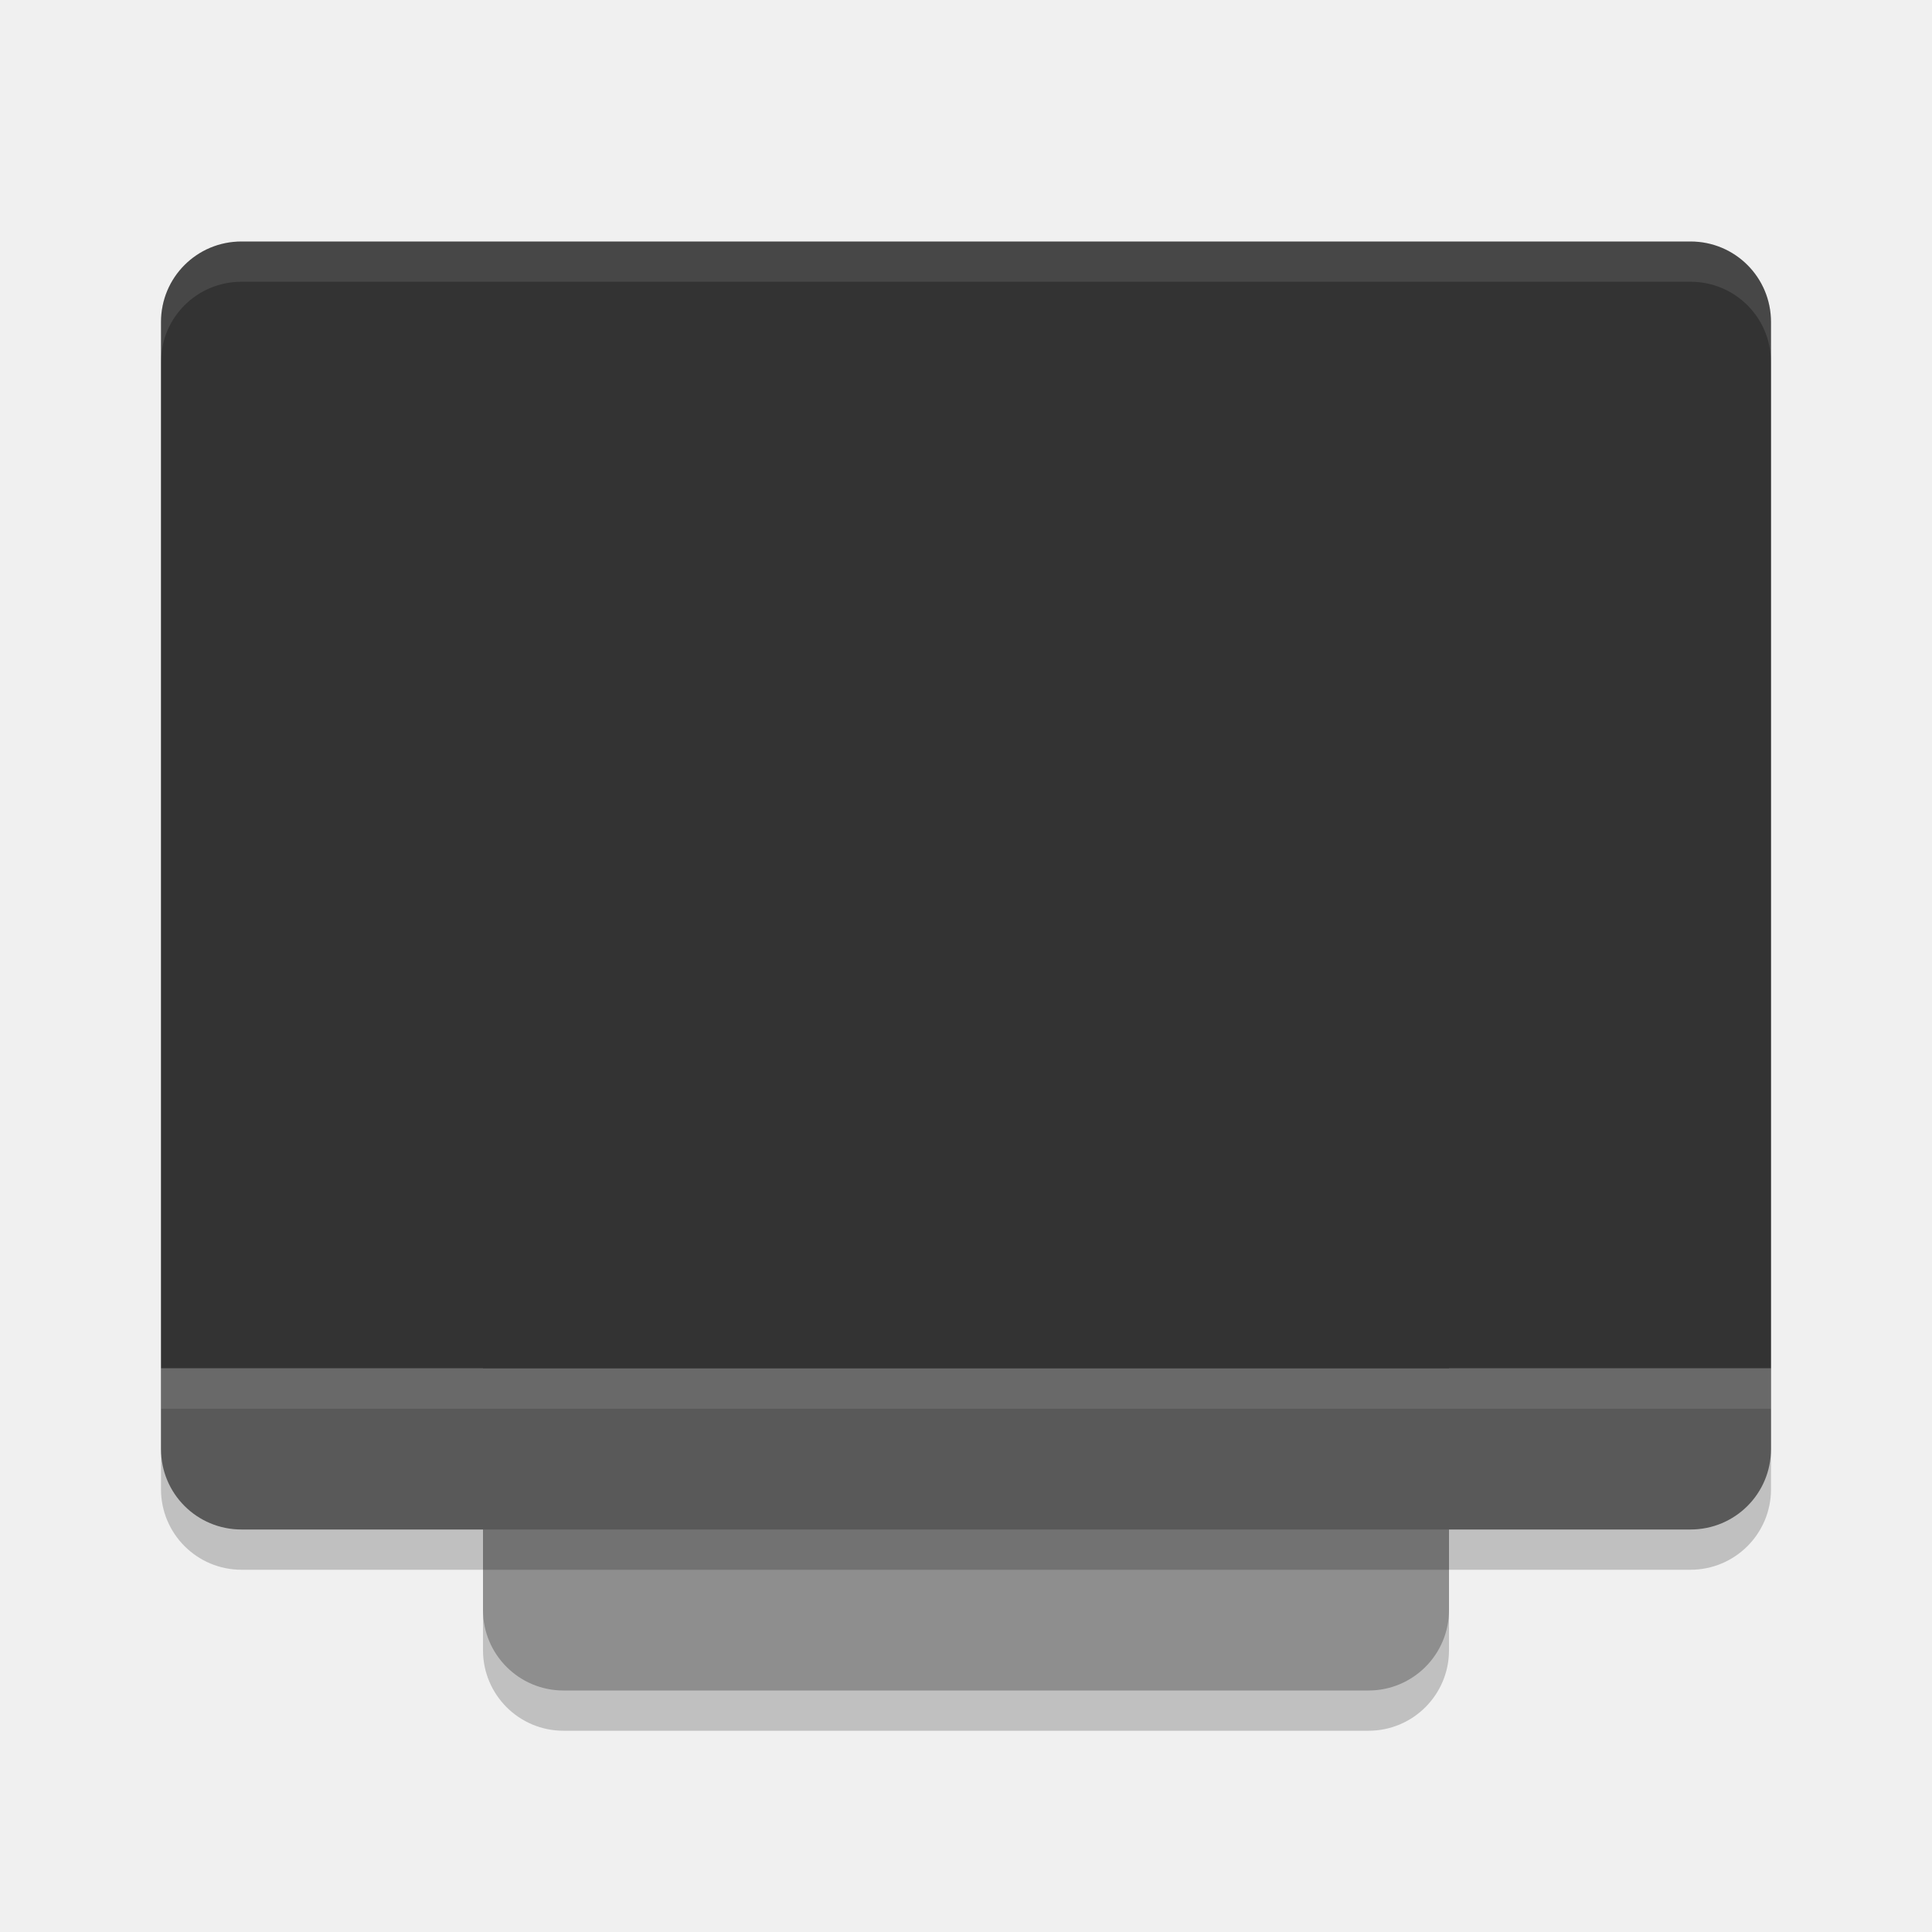
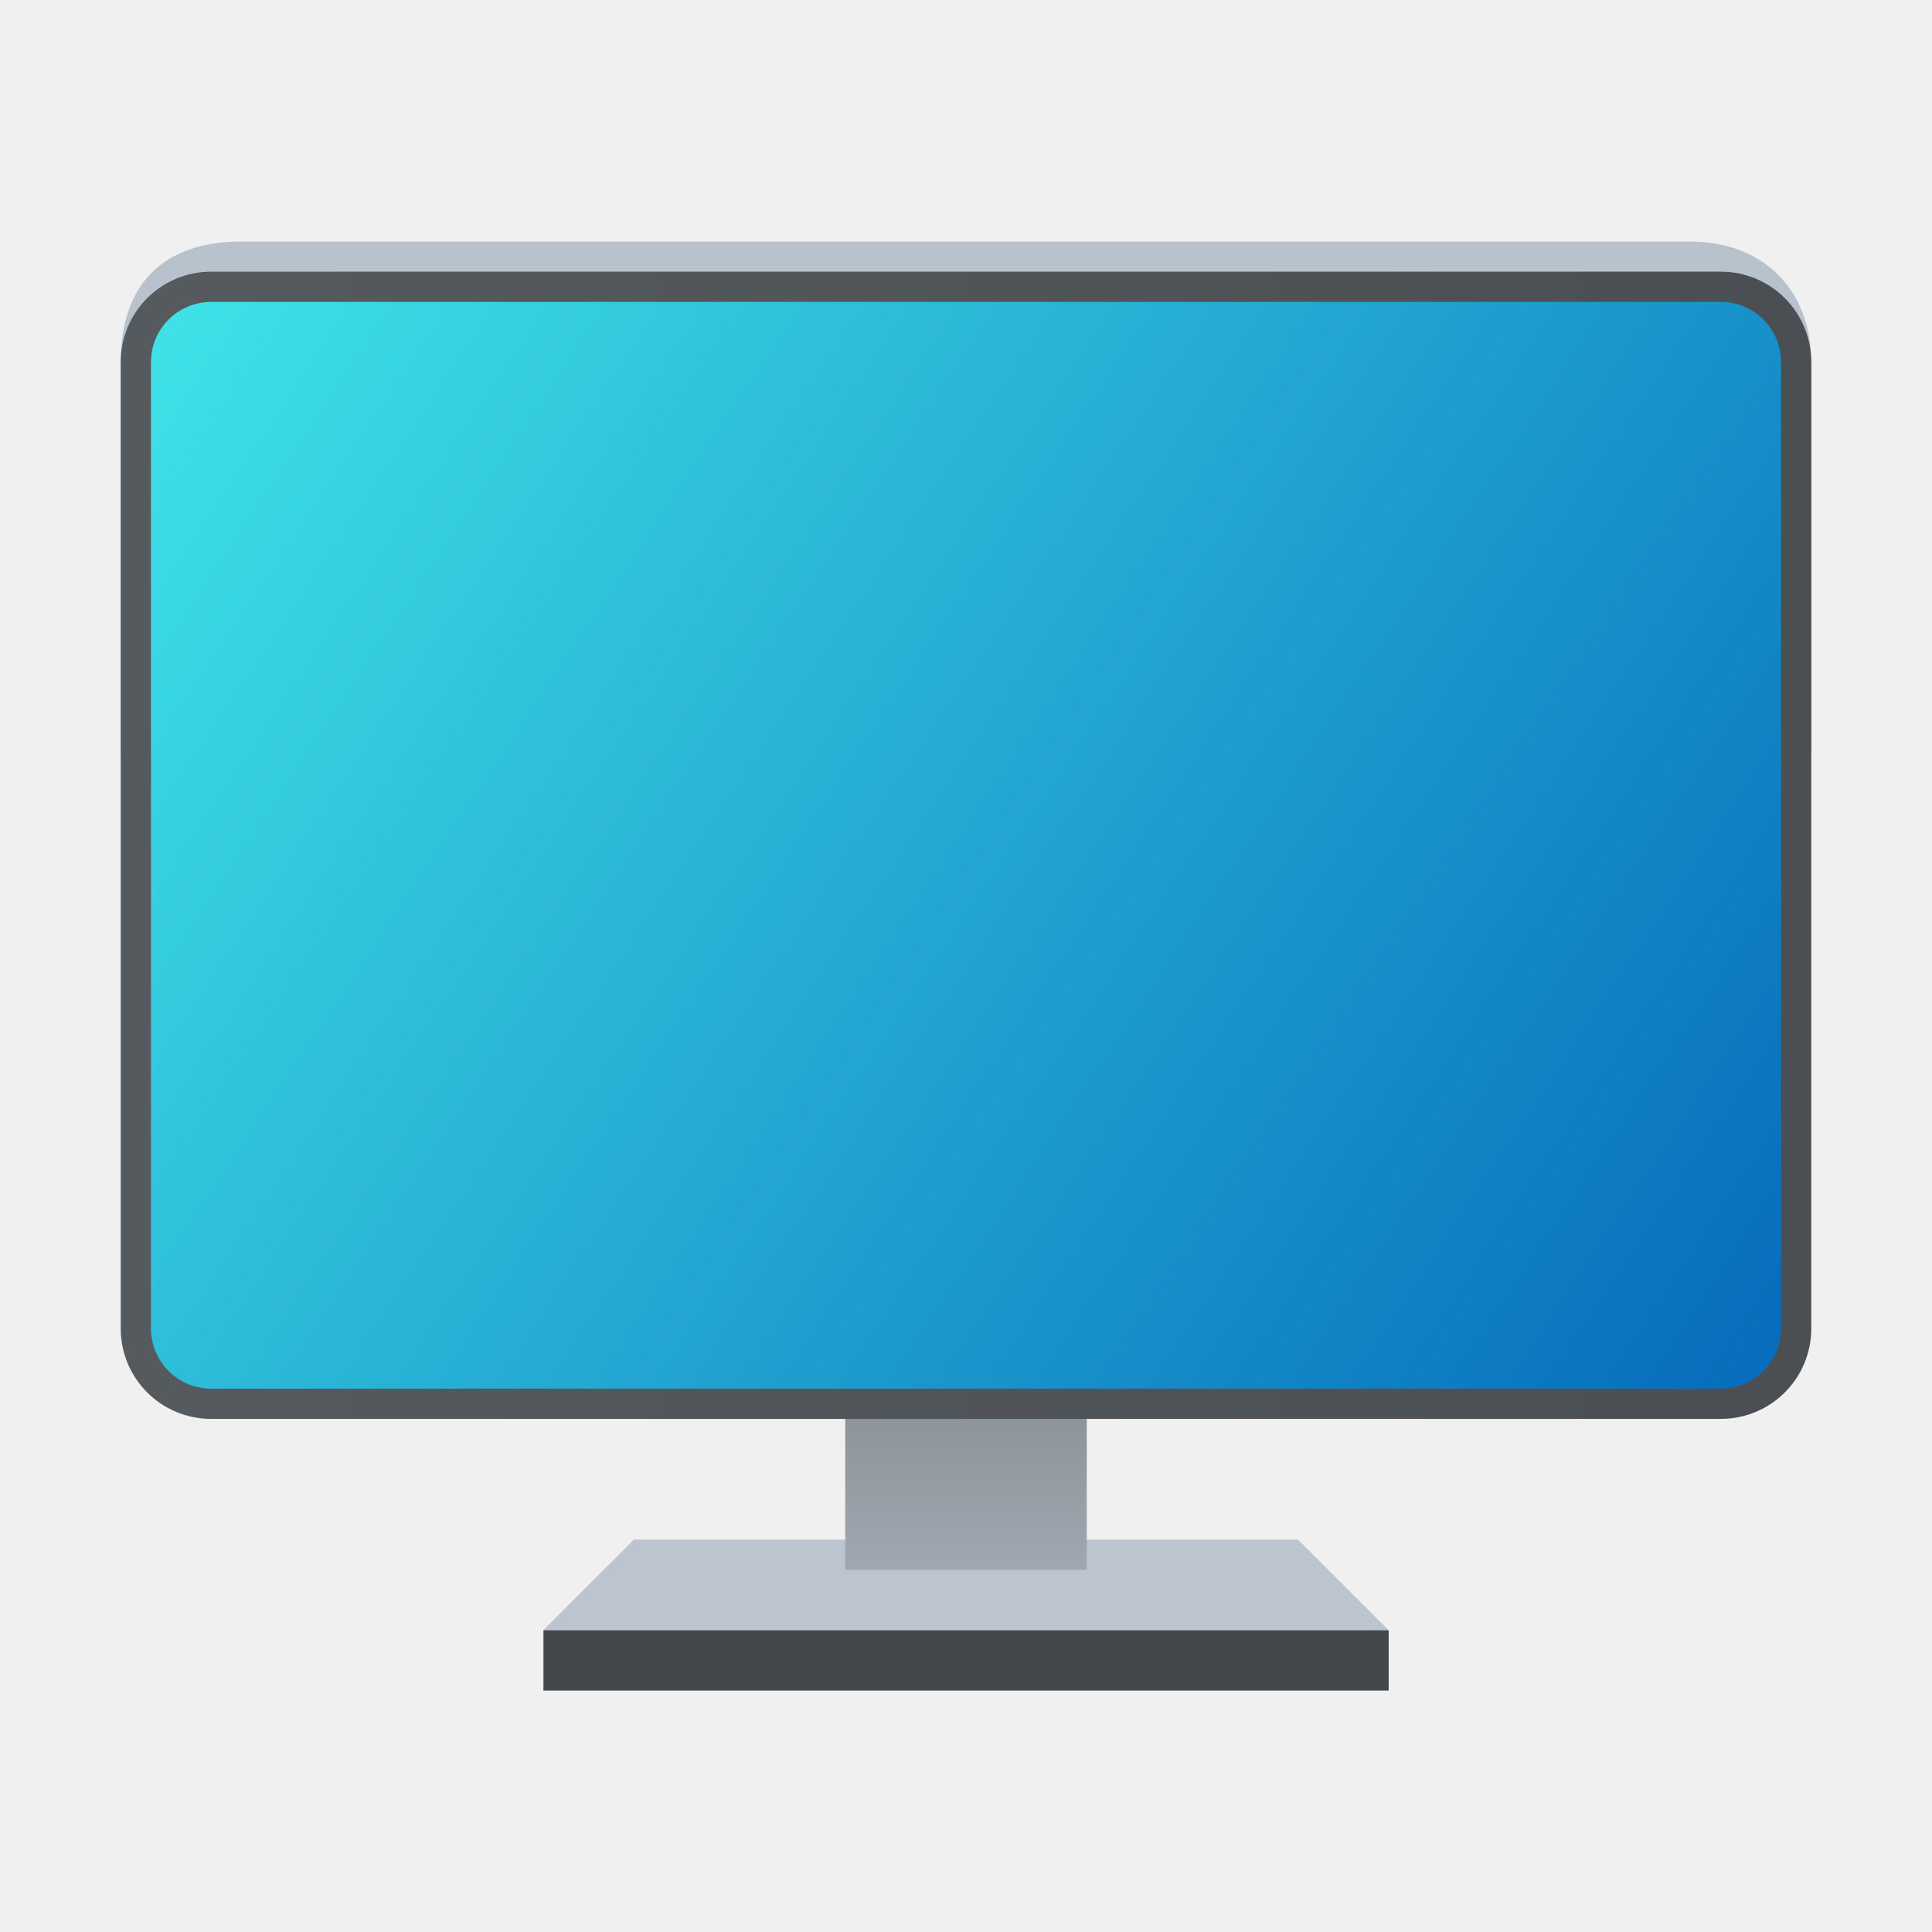
- <svg xmlns="http://www.w3.org/2000/svg" width="48" height="48" version="1.1">
-   <rect style="opacity:0.2" width="24" height="32" x="12" y="11" rx="2" ry="2" />
-   <rect style="fill:#8e8e8e" width="24" height="32" x="12" y="10" rx="2" ry="2" />
-   <rect style="opacity:0.2" width="40" height="32" x="4" y="7" rx="2" ry="2" />
-   <path style="fill:#595959" d="M 4 34 L 4 36 C 4 37.108 4.892 38 6 38 L 42 38 C 43.108 38 44 37.108 44 36 L 44 34 L 4 34 z" />
-   <path style="fill:#333333" d="M 6,6 C 4.892,6 4,6.892 4,8 V 34 H 44 V 8 C 44,6.892 43.108,6 42,6 Z" />
-   <path style="fill:#ffffff;opacity:0.1" d="M 6 6 C 4.892 6 4 6.892 4 8 L 4 9 C 4 7.892 4.892 7 6 7 L 42 7 C 43.108 7 44 7.892 44 9 L 44 8 C 44 6.892 43.108 6 42 6 L 6 6 z" />
-   <rect style="opacity:0.1;fill:#ffffff" width="40" height="1" x="4" y="34" />
+ <svg xmlns="http://www.w3.org/2000/svg" xmlns:xlink="http://www.w3.org/1999/xlink" width="64" height="64" viewBox="0 0 16.933 16.933" version="1.1" id="svg5">
+   <defs id="defs2">
+     <linearGradient id="linearGradient2986">
+       <stop style="stop-color:#818990;stop-opacity:1;" offset="0" id="stop2982" />
+       <stop style="stop-color:#9fa8b0;stop-opacity:1" offset="1" id="stop2984" />
+     </linearGradient>
+     <linearGradient id="linearGradient2301">
+       <stop style="stop-color:#3fe3e7;stop-opacity:1;" offset="0" id="stop2297" />
+       <stop style="stop-color:#066bbc;stop-opacity:1" offset="1" id="stop2299" />
+     </linearGradient>
+     <linearGradient id="linearGradient1116">
+       <stop style="stop-color:#555a5f;stop-opacity:1;" offset="0" id="stop1112" />
+       <stop style="stop-color:#4b4f53;stop-opacity:1" offset="1" id="stop1114" />
+     </linearGradient>
+     <linearGradient xlink:href="#linearGradient1116" id="linearGradient1118" x1="1.058" y1="7.276" x2="15.875" y2="7.276" gradientUnits="userSpaceOnUse" gradientTransform="matrix(1,0,0,0.9743589,0,0.3188568)" />
+     <linearGradient xlink:href="#linearGradient2301" id="linearGradient2303" x1="1.323" y1="2.646" x2="15.61" y2="12.171" gradientUnits="userSpaceOnUse" />
+     <linearGradient xlink:href="#linearGradient2986" id="linearGradient2988" x1="0.093" y1="10.202" x2="0.093" y2="13.471" gradientUnits="userSpaceOnUse" gradientTransform="matrix(0.6257893,0,0,0.6475817,9.466918,5.034803)" />
+   </defs>
+   <path id="rect958" style="fill:#bcc5cf;stroke-width:1.323;stroke-linecap:round;stroke-linejoin:round" d="m 5.556,13.494 h 5.821 l 0.794,0.794 H 4.762 Z" />
+   <rect style="fill:url(#linearGradient2988);fill-opacity:1;stroke-width:0.842;stroke-linecap:round;stroke-linejoin:round" id="rect2848" width="2.117" height="2.117" x="7.408" y="11.642" />
+   <path id="rect1418" style="fill:#b8c2cc;stroke-width:1.323;stroke-linecap:round;stroke-linejoin:round" d="M 2.117,2.117 H 14.817 c 0.631,0 1.058,0.419 1.058,1.058 V 6.615 H 1.058 V 3.175 c 0,-0.694 0.383,-1.058 1.058,-1.058 z" />
+   <path id="rect846" style="fill:url(#linearGradient1118);stroke-width:1.306;stroke-linecap:round;stroke-linejoin:round" d="M 1.852,2.381 H 15.081 c 0.44,0 0.794,0.354 0.794,0.794 v 8.467 c 0,0.44 -0.354,0.794 -0.794,0.794 H 1.852 c -0.44,0 -0.794,-0.354 -0.794,-0.794 V 3.175 c 0,-0.44 0.354,-0.794 0.794,-0.794 z" />
+   <rect style="fill:#44484c;fill-opacity:1;stroke-width:1.323;stroke-linecap:round;stroke-linejoin:round" id="rect1839" width="7.408" height="0.529" x="4.763" y="14.288" />
+   <path id="rect2053" style="fill:url(#linearGradient2303);stroke-width:1.323;stroke-linecap:round;stroke-linejoin:round" d="M 1.852,2.646 H 15.081 c 0.293,0 0.529,0.236 0.529,0.529 v 8.467 c 0,0.293 -0.236,0.529 -0.529,0.529 H 1.852 c -0.293,0 -0.529,-0.236 -0.529,-0.529 V 3.175 c 0,-0.293 0.236,-0.529 0.529,-0.529 z" />
</svg>
